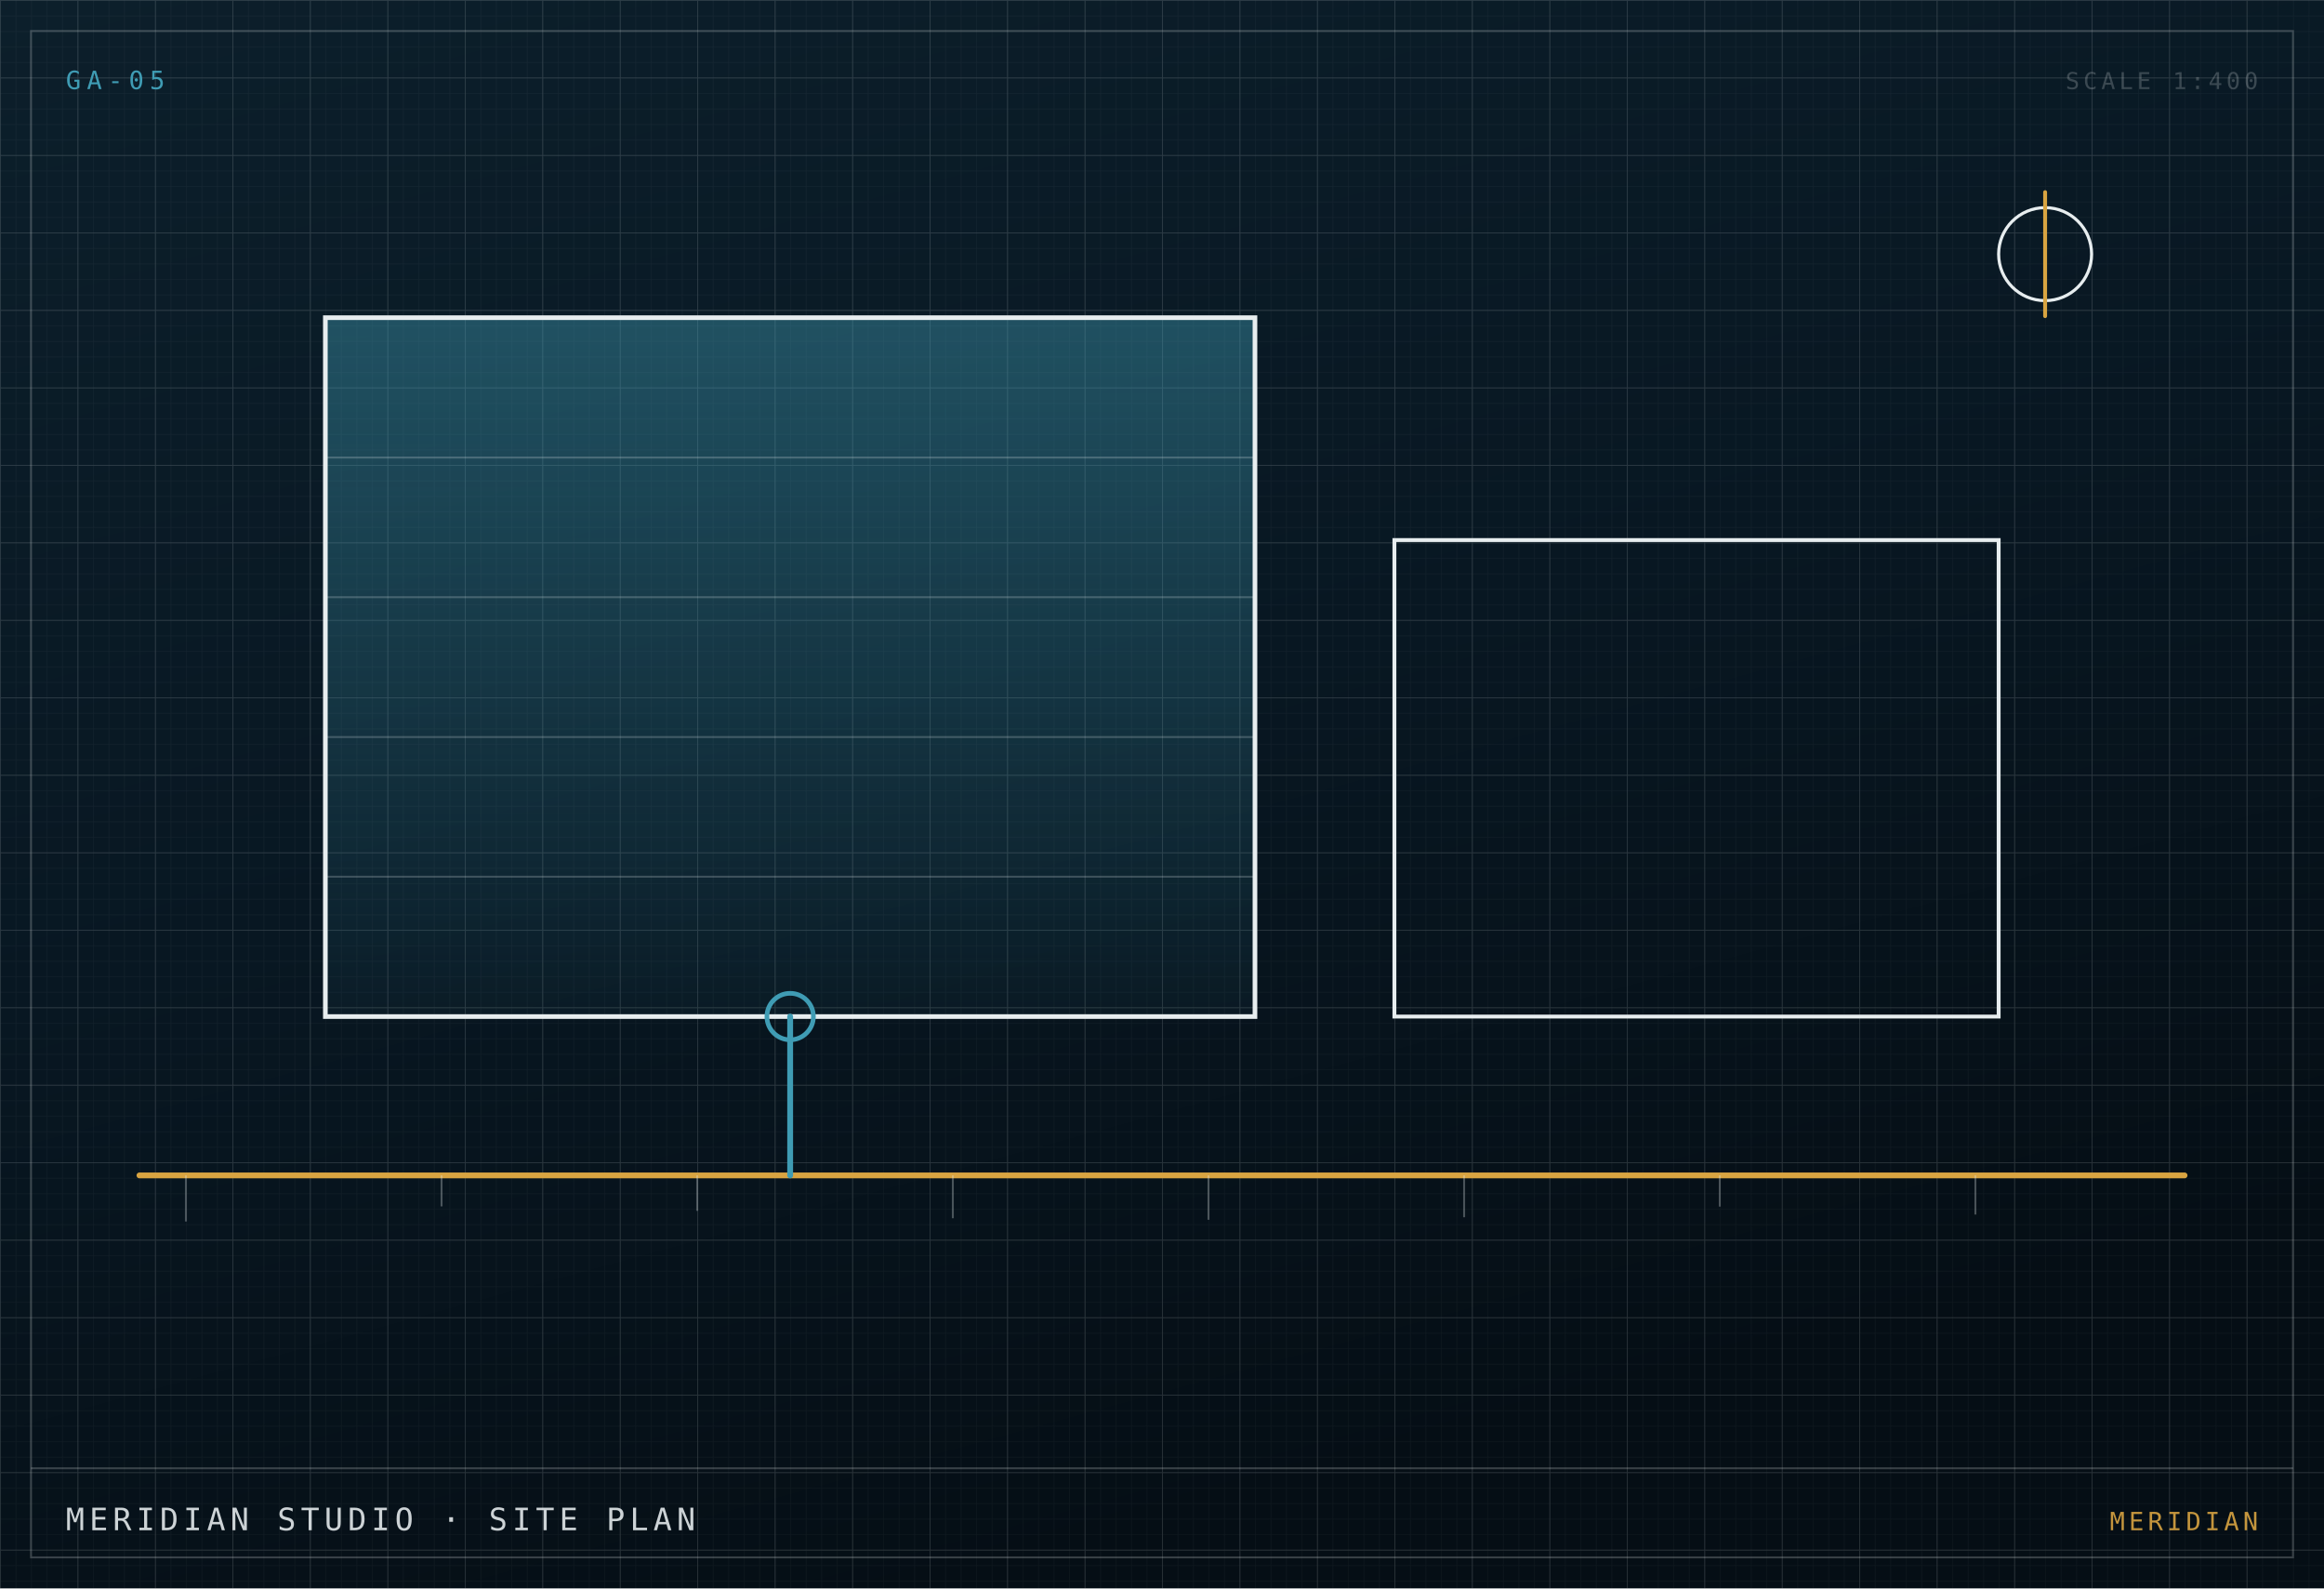
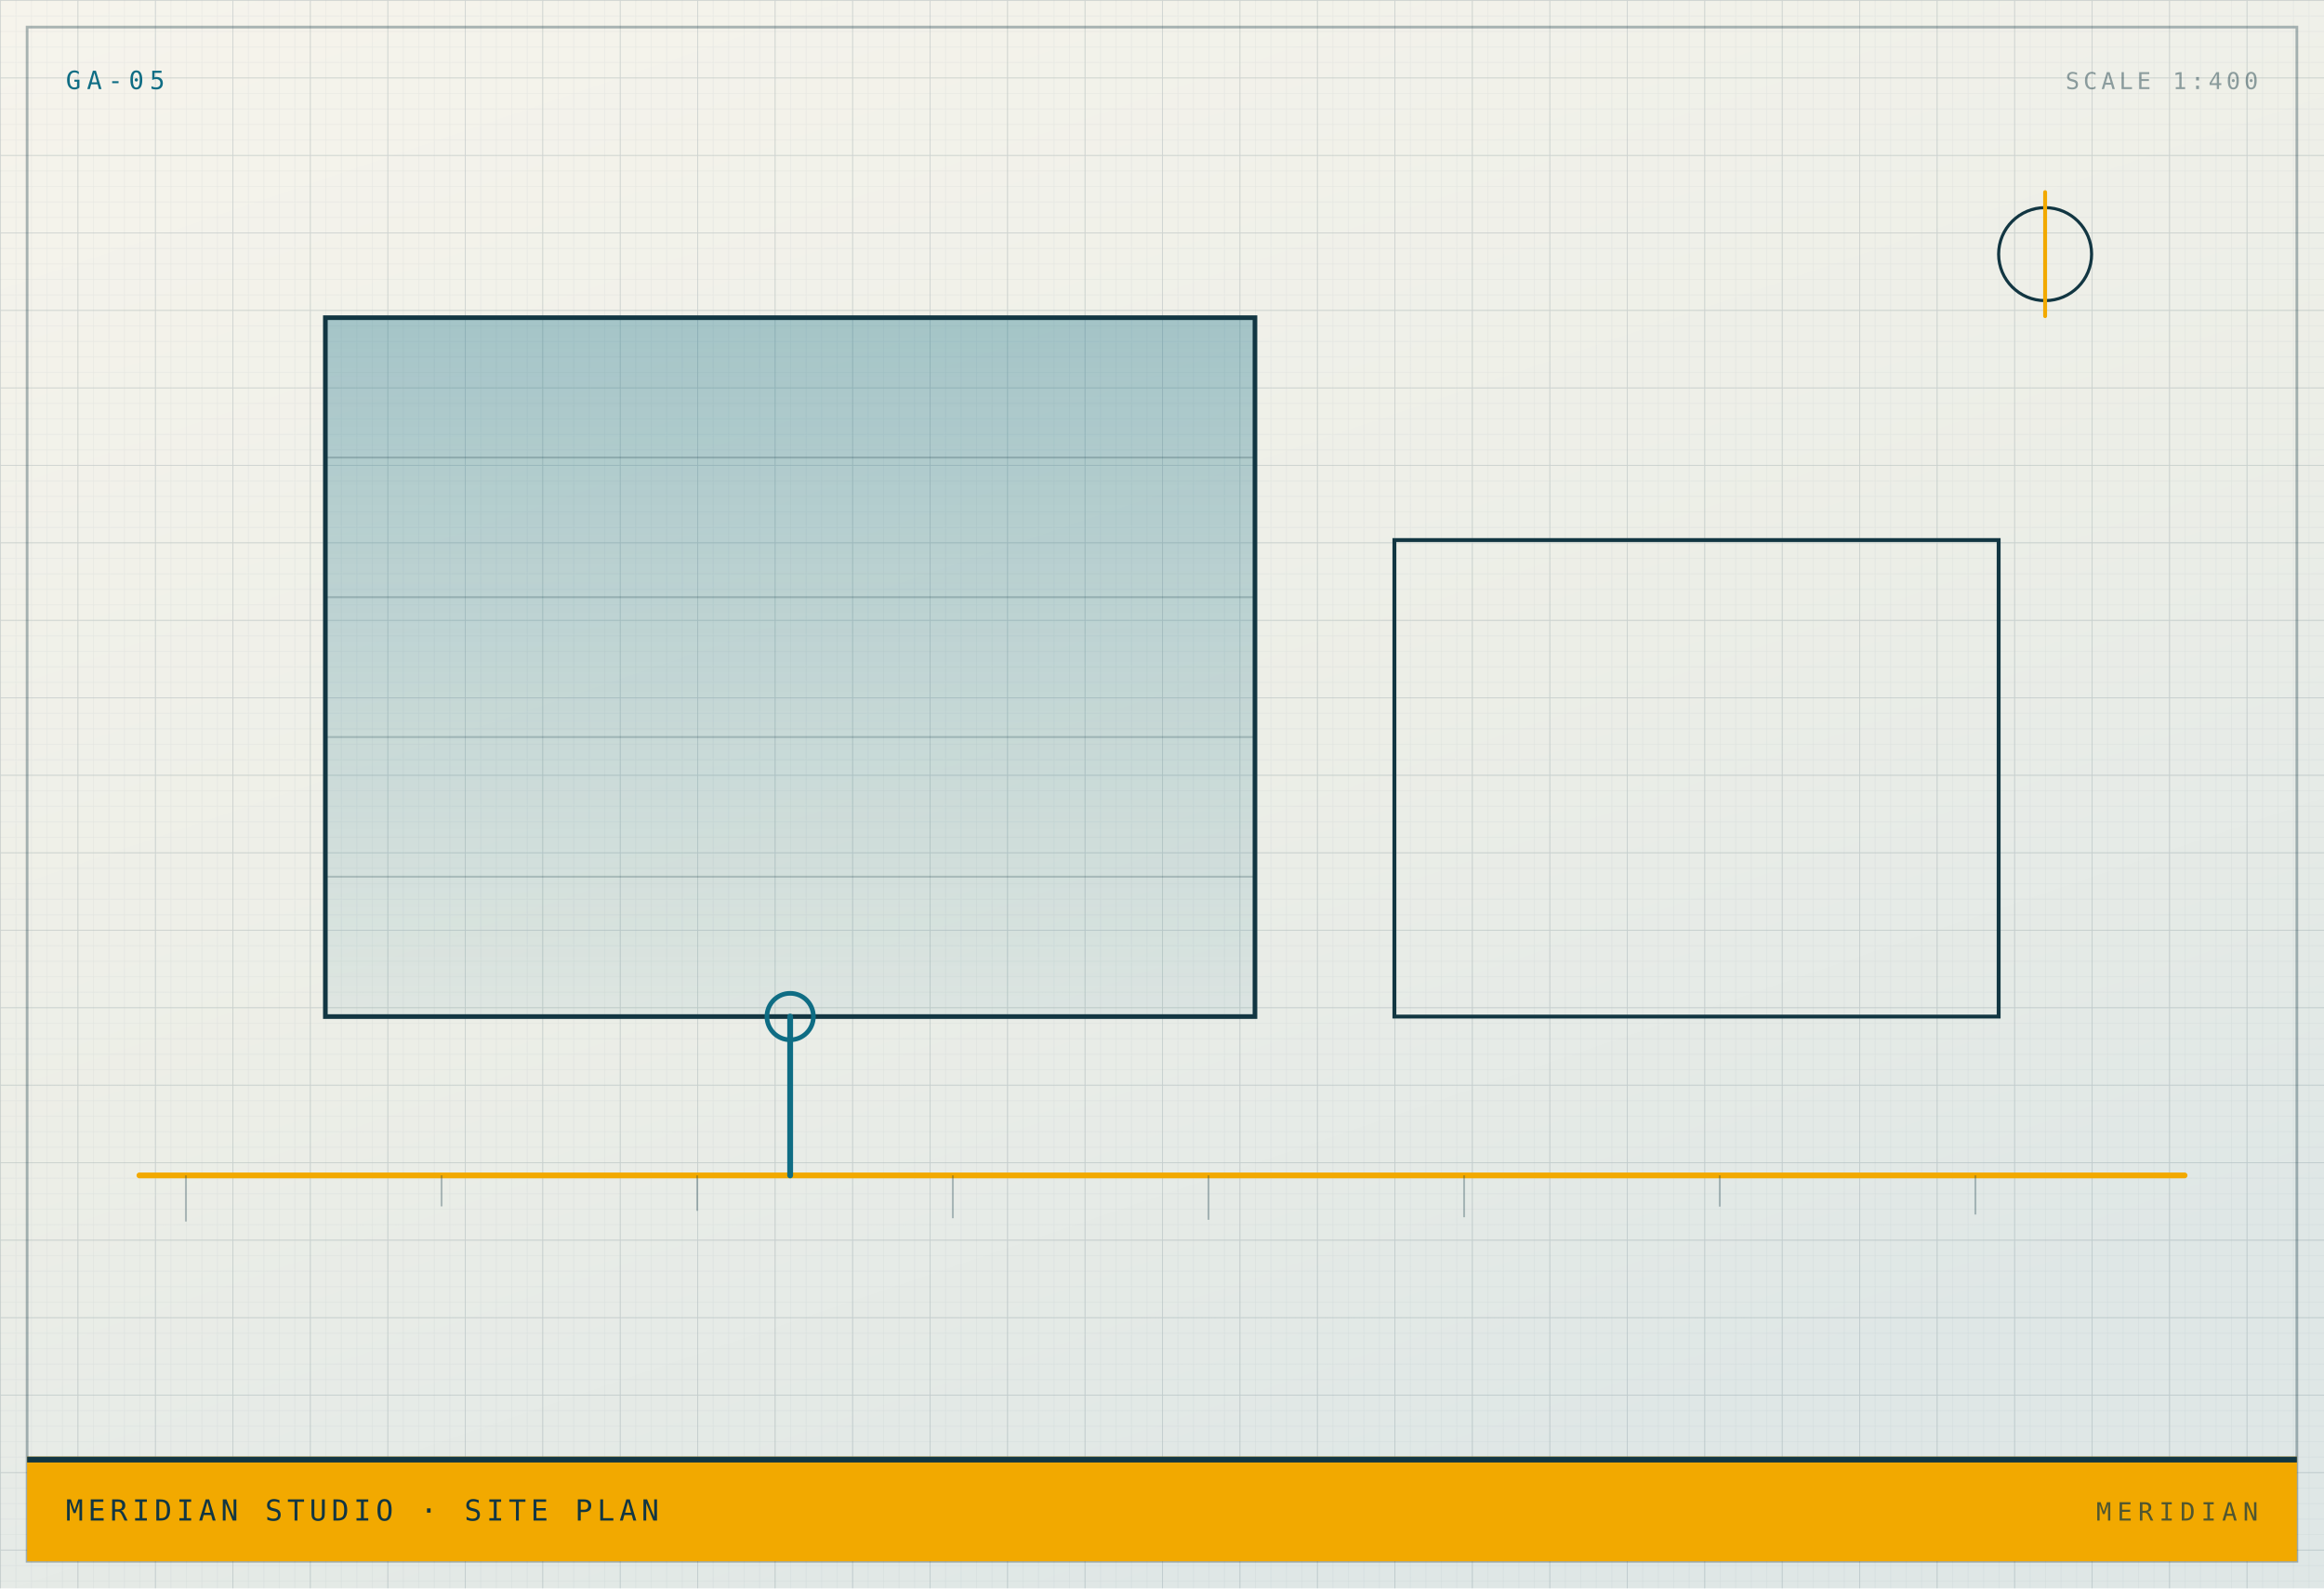
<svg xmlns="http://www.w3.org/2000/svg" width="1200" height="820" viewBox="0 0 1200 820" preserveAspectRatio="xMidYMid slice" role="img" aria-label="MERIDIAN STUDIO · SITE PLAN">
  <defs>
-     <linearGradient id="ground" x1="0" y1="0" x2="0.4" y2="1">
-       <stop offset="0" stop-color="#0c1f2b" />
-       <stop offset="0.55" stop-color="#081722" />
-       <stop offset="1" stop-color="#050e15" />
+     <linearGradient id="ground" x1="0" y1="0" x2="0.5" y2="1">
+       <stop offset="0" stop-color="#f6f4ec" />
+       <stop offset="0.6" stop-color="#eceee7" />
+       <stop offset="1" stop-color="#dfe7e6" />
    </linearGradient>
    <pattern id="grid" width="40" height="40" patternUnits="userSpaceOnUse">
-       <path d="M40 0H0V40" fill="none" stroke="rgba(231,237,239,0.12)" stroke-width="1" />
+       <path d="M40 0H0V40" fill="none" stroke="rgba(18,54,66,0.11)" stroke-width="1" />
    </pattern>
    <pattern id="grid-fine" width="8" height="8" patternUnits="userSpaceOnUse">
-       <path d="M8 0H0V8" fill="none" stroke="rgba(231,237,239,0.05)" stroke-width="0.6" />
+       <path d="M8 0H0V8" fill="none" stroke="rgba(18,54,66,0.055)" stroke-width="0.6" />
    </pattern>
    <linearGradient id="wash" x1="0" y1="0" x2="0" y2="1">
-       <stop offset="0" stop-color="#3f9cb4" stop-opacity="0.42" />
-       <stop offset="1" stop-color="#3f9cb4" stop-opacity="0.04" />
+       <stop offset="0" stop-color="#0f6d84" stop-opacity="0.34" />
+       <stop offset="1" stop-color="#0f6d84" stop-opacity="0.06" />
    </linearGradient>
  </defs>
  <rect width="1200" height="820" fill="url(#ground)" />
  <rect width="1200" height="820" fill="url(#grid-fine)" />
  <rect width="1200" height="820" fill="url(#grid)" />
-   <rect x="16" y="16" width="1168" height="788" fill="none" stroke="rgba(231,237,239,0.22)" stroke-width="1" />
-   <line x1="16" y1="758" x2="1184" y2="758" stroke="rgba(231,237,239,0.22)" stroke-width="1" />
-   <text x="34" y="790" fill="#e7edef" font-family="'IBM Plex Mono',monospace" font-size="16" letter-spacing="2.5" opacity="0.88">MERIDIAN STUDIO · SITE PLAN</text>
-   <text x="1166" y="790" text-anchor="end" fill="#d9a441" font-family="'IBM Plex Mono',monospace" font-size="13" letter-spacing="2" opacity="0.9">MERIDIAN</text>
-   <text x="34" y="46" fill="#3f9cb4" font-family="'IBM Plex Mono',monospace" font-size="13" letter-spacing="3">GA-05</text>
-   <text x="1166" y="46" text-anchor="end" fill="rgba(231,237,239,0.22)" font-family="'IBM Plex Mono',monospace" font-size="12" letter-spacing="2">SCALE 1:400</text>
-   <rect x="168" y="164" width="480" height="360.8" fill="url(#wash)" stroke="#e7edef" stroke-width="2.4" />
-   <rect x="720" y="278.8" width="312" height="246" fill="none" stroke="#e7edef" stroke-width="2" />
-   <path d="M168 236.2H648" fill="none" stroke="#e7edef" stroke-width="1" opacity="0.22" />
-   <path d="M168 308.3H648" fill="none" stroke="#e7edef" stroke-width="1" opacity="0.22" />
-   <path d="M168 380.5H648" fill="none" stroke="#e7edef" stroke-width="1" opacity="0.22" />
-   <path d="M168 452.6H648" fill="none" stroke="#e7edef" stroke-width="1" opacity="0.22" />
-   <path d="M72 606.8H1128" fill="none" stroke="#d9a441" stroke-width="3" stroke-linecap="round" />
-   <path d="M96 606.8v23.8" fill="none" stroke="#e7edef" stroke-width="1" opacity="0.3" />
-   <path d="M228 606.8v16" fill="none" stroke="#e7edef" stroke-width="1" opacity="0.3" />
-   <path d="M360 606.8v18.3" fill="none" stroke="#e7edef" stroke-width="1" opacity="0.3" />
-   <path d="M492 606.8v22.1" fill="none" stroke="#e7edef" stroke-width="1" opacity="0.3" />
-   <path d="M624 606.8v22.9" fill="none" stroke="#e7edef" stroke-width="1" opacity="0.3" />
-   <path d="M756 606.8v21.6" fill="none" stroke="#e7edef" stroke-width="1" opacity="0.3" />
-   <path d="M888 606.8v16.1" fill="none" stroke="#e7edef" stroke-width="1" opacity="0.3" />
-   <path d="M1020 606.8v20.2" fill="none" stroke="#e7edef" stroke-width="1" opacity="0.3" />
-   <path d="M408 524.8V606.8" fill="none" stroke="#3f9cb4" stroke-width="3" stroke-linecap="round" />
-   <circle cx="408" cy="524.8" r="12" fill="none" stroke="#3f9cb4" stroke-width="2.4" />
-   <circle cx="1056" cy="131.2" r="24" fill="none" stroke="#e7edef" stroke-width="1.6" />
-   <path d="M1056 99.2v64" fill="none" stroke="#d9a441" stroke-width="2" stroke-linecap="round" />
+   <rect x="14" y="14" width="1172" height="792" fill="none" stroke="rgba(18,54,66,0.34)" stroke-width="1.4" />
+   <text x="34" y="46" fill="#0f6d84" font-family="'IBM Plex Mono',monospace" font-size="13" letter-spacing="3">GA-05</text>
+   <text x="1166" y="46" text-anchor="end" fill="rgba(18,54,66,0.45)" font-family="'IBM Plex Mono',monospace" font-size="12" letter-spacing="2">SCALE 1:400</text>
+   <rect x="168" y="164" width="480" height="360.8" fill="url(#wash)" stroke="#123642" stroke-width="2.4" />
+   <rect x="720" y="278.8" width="312" height="246" fill="none" stroke="#123642" stroke-width="2" />
+   <path d="M168 236.2H648" fill="none" stroke="#123642" stroke-width="1" opacity="0.22" />
+   <path d="M168 308.3H648" fill="none" stroke="#123642" stroke-width="1" opacity="0.22" />
+   <path d="M168 380.5H648" fill="none" stroke="#123642" stroke-width="1" opacity="0.22" />
+   <path d="M168 452.6H648" fill="none" stroke="#123642" stroke-width="1" opacity="0.22" />
+   <path d="M72 606.8H1128" fill="none" stroke="#f2a900" stroke-width="3" stroke-linecap="round" />
+   <path d="M96 606.8v23.8" fill="none" stroke="#123642" stroke-width="1" opacity="0.3" />
+   <path d="M228 606.8v16" fill="none" stroke="#123642" stroke-width="1" opacity="0.3" />
+   <path d="M360 606.8v18.3" fill="none" stroke="#123642" stroke-width="1" opacity="0.3" />
+   <path d="M492 606.8v22.1" fill="none" stroke="#123642" stroke-width="1" opacity="0.3" />
+   <path d="M624 606.8v22.9" fill="none" stroke="#123642" stroke-width="1" opacity="0.3" />
+   <path d="M756 606.8v21.6" fill="none" stroke="#123642" stroke-width="1" opacity="0.3" />
+   <path d="M888 606.8v16.1" fill="none" stroke="#123642" stroke-width="1" opacity="0.3" />
+   <path d="M1020 606.8v20.2" fill="none" stroke="#123642" stroke-width="1" opacity="0.3" />
+   <path d="M408 524.8V606.8" fill="none" stroke="#0f6d84" stroke-width="3" stroke-linecap="round" />
+   <circle cx="408" cy="524.8" r="12" fill="none" stroke="#0f6d84" stroke-width="2.4" />
+   <circle cx="1056" cy="131.2" r="24" fill="none" stroke="#123642" stroke-width="1.6" />
+   <path d="M1056 99.2v64" fill="none" stroke="#f2a900" stroke-width="2" stroke-linecap="round" />
+   <rect x="14" y="752" width="1172" height="54" fill="#f2a900" />
+   <rect x="14" y="752" width="1172" height="3" fill="#123642" />
+   <text x="34" y="785" fill="#123642" font-family="'IBM Plex Mono',monospace" font-size="15" letter-spacing="2.4" font-weight="500">MERIDIAN STUDIO · SITE PLAN</text>
+   <text x="1166" y="785" text-anchor="end" fill="#123642" font-family="'IBM Plex Mono',monospace" font-size="13" letter-spacing="3" opacity="0.72">MERIDIAN</text>
</svg>
